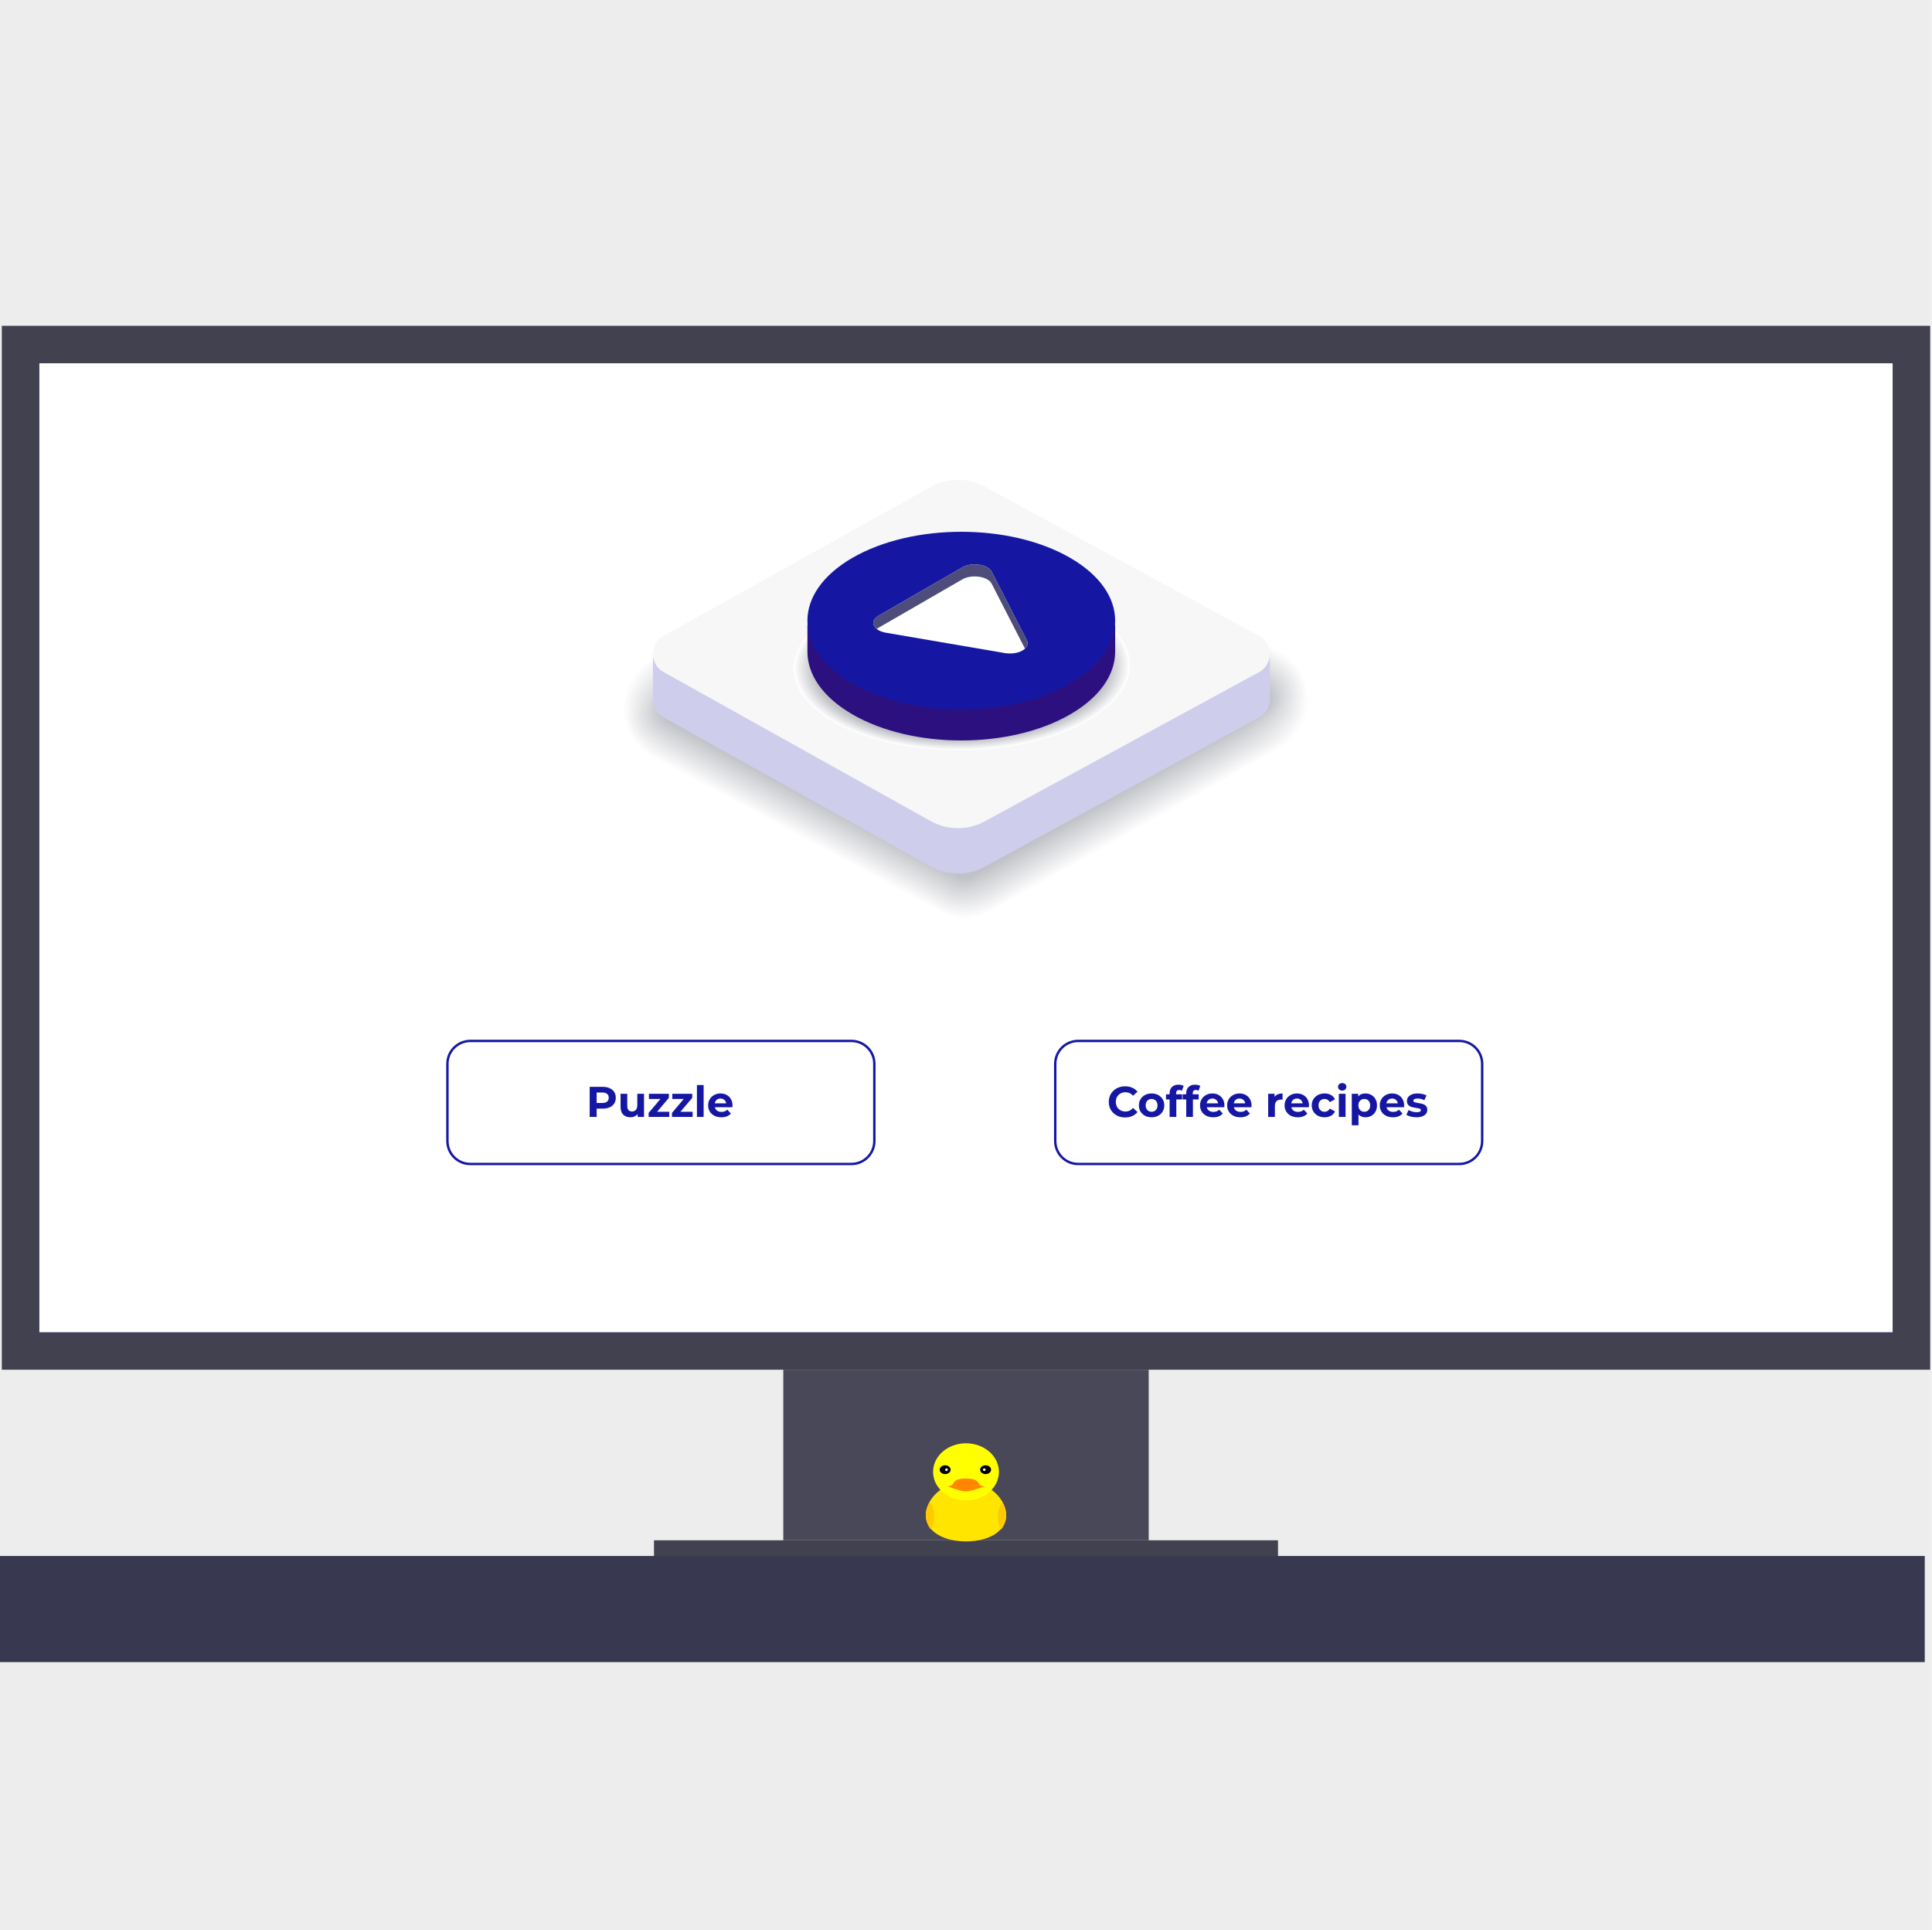
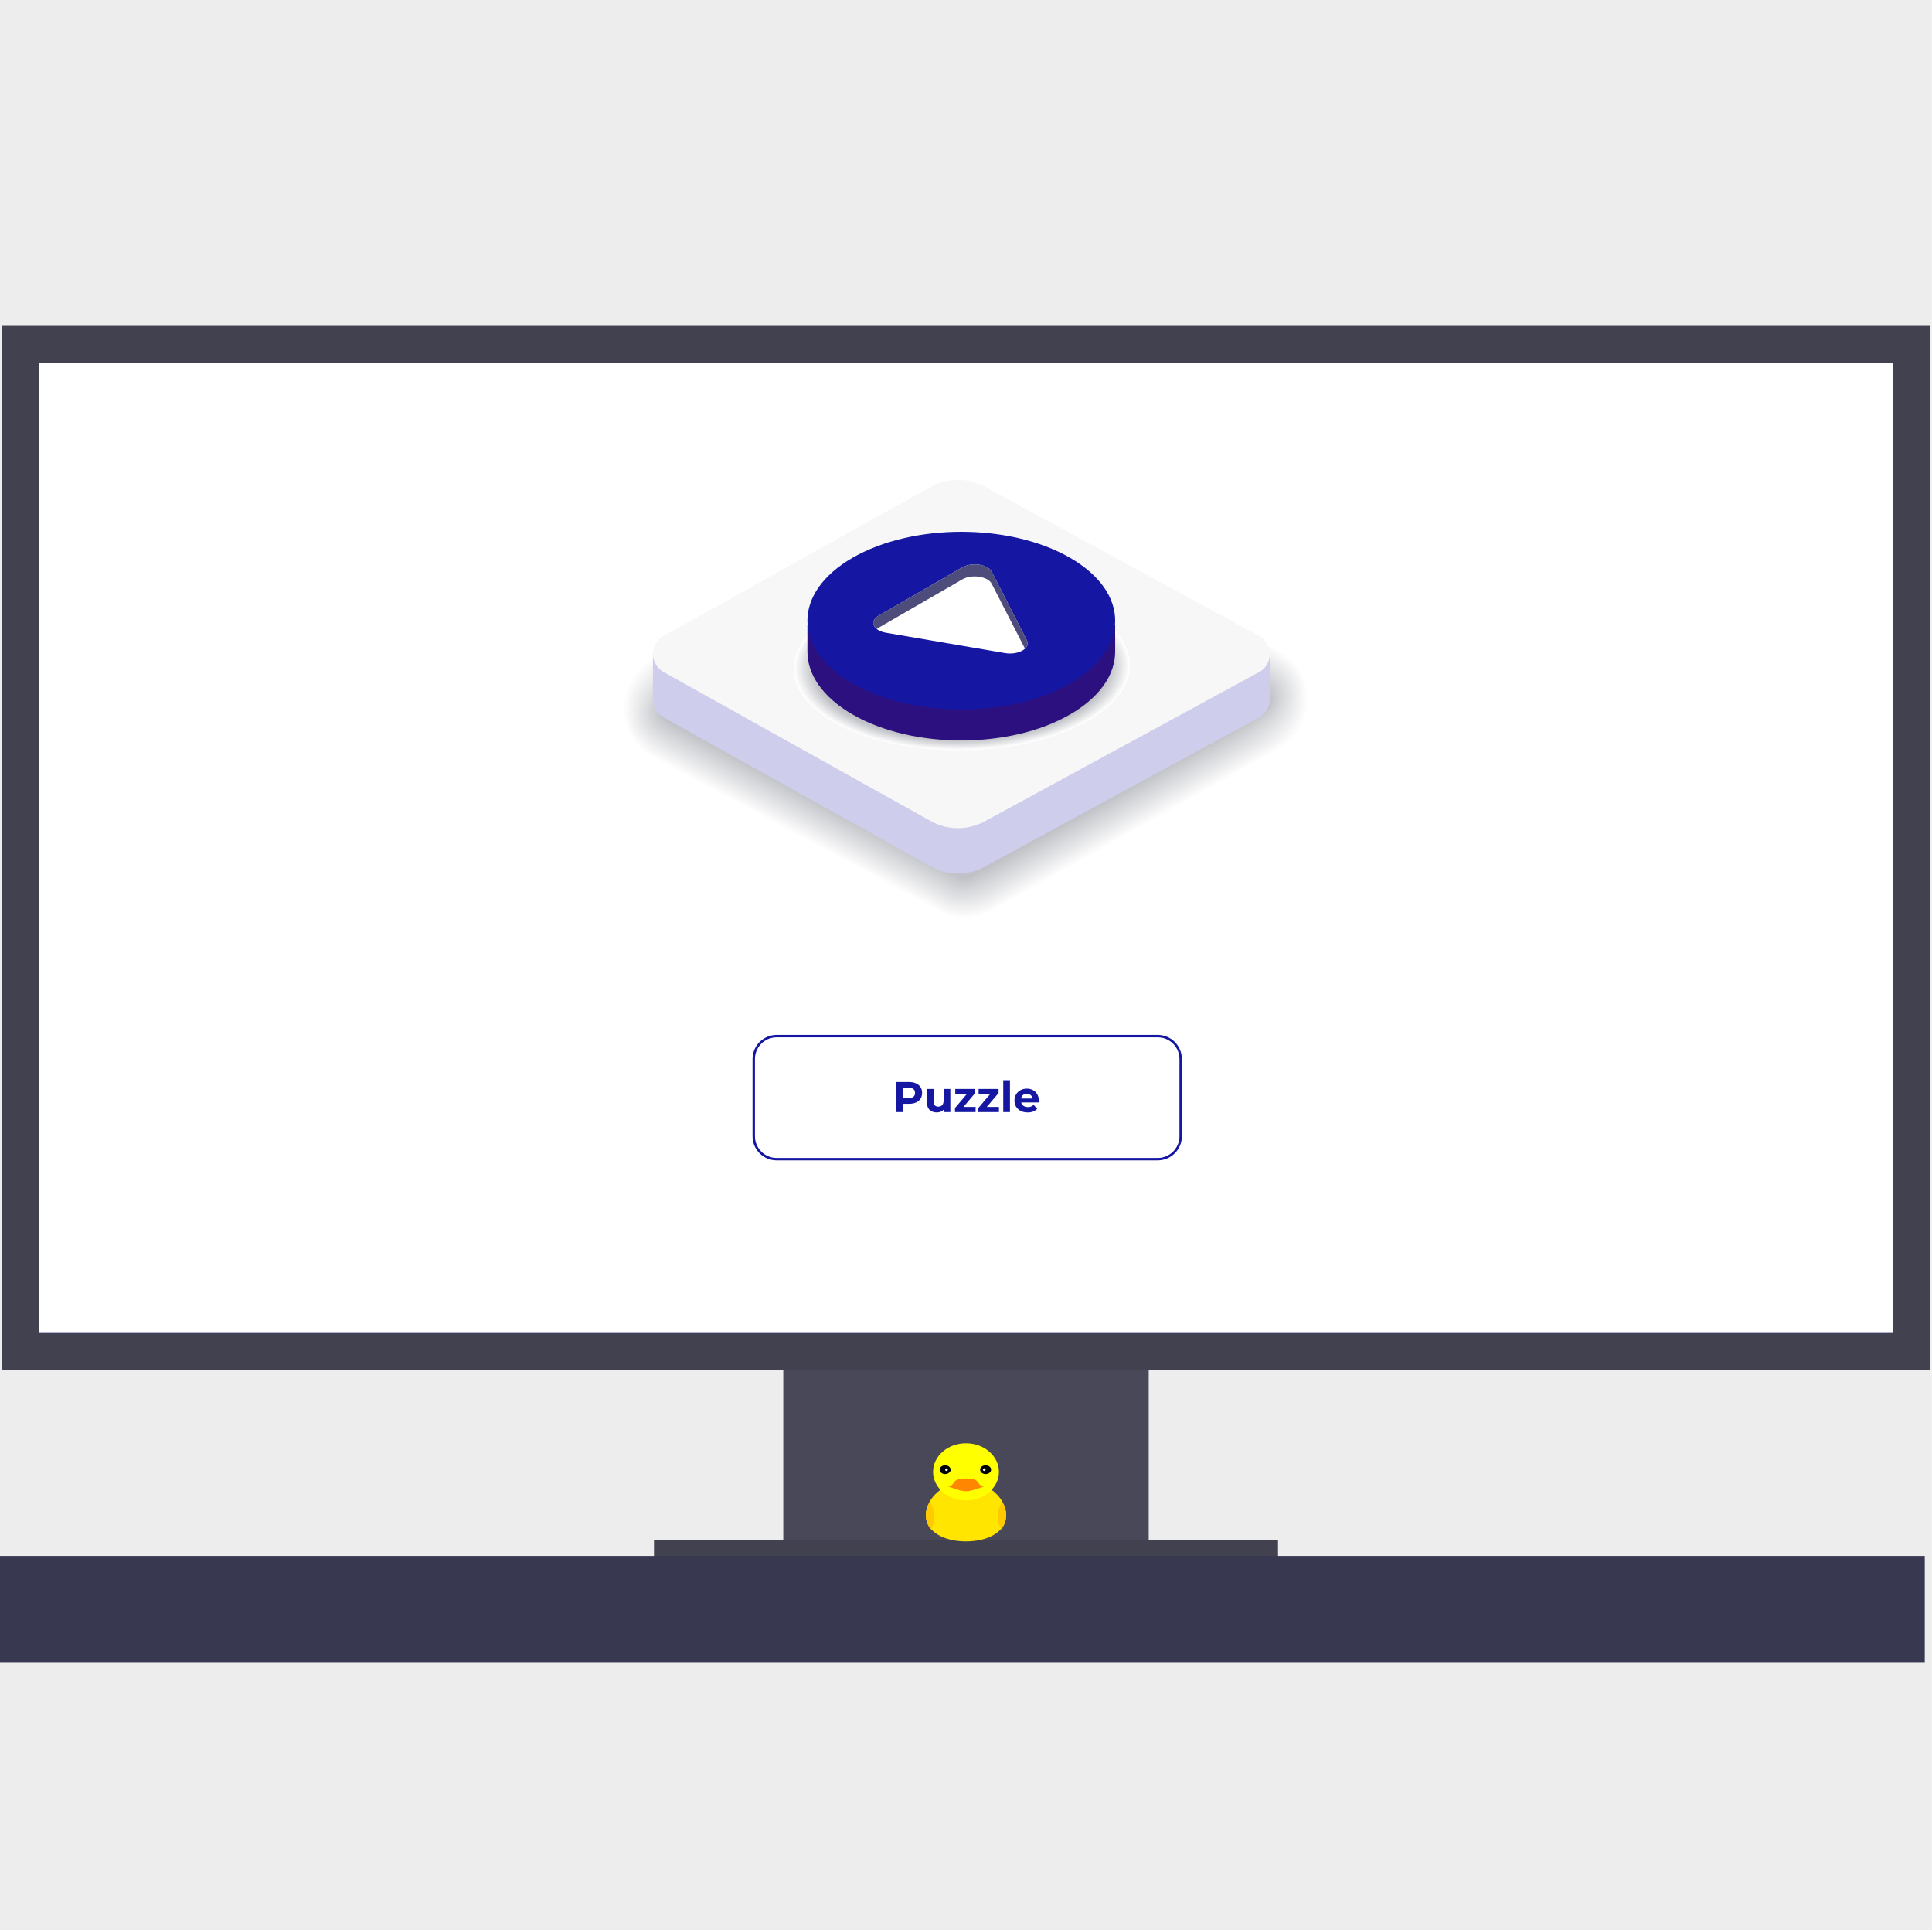
<svg xmlns="http://www.w3.org/2000/svg" width="801" height="800" viewBox="0 0 801 800" fill="none">
  <rect width="800" height="800" fill="#EDEDED" />
  <g clip-path="url(#clip0_204_1425)">
    <rect x="8.523" y="142.819" width="783.954" height="417.204" fill="#1517A3" stroke="#414150" stroke-width="15.538" />
    <rect x="324.751" y="567.793" width="151.499" height="70.699" fill="#484859" />
    <rect x="271.144" y="638.492" width="258.713" height="8.546" fill="#414150" />
    <g clip-path="url(#clip1_204_1425)">
      <path d="M417.158 628.087C417.158 634.95 409.7 638.96 400.5 638.96C391.3 638.96 383.842 634.95 383.842 628.087C383.842 621.224 391.3 614.106 400.5 614.106C409.7 614.106 417.158 621.224 417.158 628.087Z" fill="#FFE500" />
      <path fill-rule="evenodd" clip-rule="evenodd" d="M415.14 633.984C416.427 632.221 417.158 630.2 417.158 628.051C417.158 626.151 416.586 624.351 415.565 622.741C414.433 623.955 413.679 626.137 413.679 628.626C413.679 630.789 414.248 632.719 415.14 633.984ZM385.435 622.741C384.414 624.351 383.842 626.151 383.842 628.051C383.842 630.2 384.573 632.221 385.86 633.984C386.752 632.719 387.321 630.789 387.321 628.626C387.321 626.136 386.567 623.955 385.435 622.741Z" fill="#FFCA00" />
      <ellipse cx="400.5" cy="610.129" rx="13.65" ry="11.848" fill="#FFFF00" />
      <ellipse cx="391.855" cy="609.232" rx="2.275" ry="1.82" fill="black" />
      <ellipse rx="2.275" ry="1.82" transform="matrix(-1 -8.74228e-08 -8.74228e-08 1 408.629 609.232)" fill="black" />
      <path d="M408.235 616.061C404.223 616.061 407.636 613.003 400.5 612.88C393.364 613.003 396.777 616.061 392.765 616.061C397.486 617.897 399.656 618.269 400.5 618.162C401.344 618.269 403.514 617.897 408.235 616.061Z" fill="#FF8600" />
      <circle cx="392.408" cy="609.234" r="0.553" fill="white" />
      <circle cx="408.076" cy="609.234" r="0.553" fill="white" />
    </g>
    <rect x="16.315" y="150.588" width="768.37" height="401.665" fill="white" />
-     <rect id="pcActive" x="185.5" y="431.5" width="177" height="51" rx="9.5" fill="white" stroke="#1517A3" />
-     <path id="textActive" d="M249.882 450.52C250.987 450.52 251.944 450.704 252.752 451.073C253.572 451.441 254.202 451.964 254.642 452.642C255.082 453.319 255.302 454.121 255.302 455.048C255.302 455.964 255.082 456.766 254.642 457.455C254.202 458.133 253.572 458.656 252.752 459.024C251.944 459.381 250.987 459.559 249.882 459.559H247.368V463H244.48V450.52H249.882ZM249.721 457.206C250.589 457.206 251.249 457.021 251.7 456.653C252.152 456.273 252.378 455.738 252.378 455.048C252.378 454.347 252.152 453.812 251.7 453.444C251.249 453.064 250.589 452.873 249.721 452.873H247.368V457.206H249.721ZM267.005 453.408V463H264.366V461.859C263.998 462.275 263.558 462.596 263.047 462.822C262.536 463.036 261.983 463.143 261.389 463.143C260.129 463.143 259.13 462.78 258.394 462.055C257.657 461.33 257.288 460.254 257.288 458.828V453.408H260.069V458.418C260.069 459.963 260.717 460.736 262.013 460.736C262.678 460.736 263.213 460.522 263.617 460.094C264.021 459.654 264.224 459.006 264.224 458.151V453.408H267.005ZM277.479 460.861V463H268.922V461.324L273.807 455.548H269.047V453.408H277.319V455.084L272.434 460.861H277.479ZM287.16 460.861V463H278.602V461.324L283.487 455.548H278.727V453.408H286.999V455.084L282.114 460.861H287.16ZM288.942 449.771H291.723V463H288.942V449.771ZM303.7 458.24C303.7 458.275 303.682 458.525 303.647 458.989H296.391C296.521 459.583 296.83 460.052 297.318 460.397C297.805 460.742 298.411 460.914 299.136 460.914C299.635 460.914 300.075 460.843 300.455 460.7C300.848 460.546 301.21 460.308 301.543 459.987L303.023 461.592C302.119 462.626 300.8 463.143 299.065 463.143C297.983 463.143 297.026 462.935 296.194 462.519C295.362 462.091 294.721 461.502 294.269 460.754C293.817 460.005 293.591 459.155 293.591 458.204C293.591 457.265 293.811 456.421 294.251 455.672C294.703 454.912 295.315 454.323 296.087 453.907C296.872 453.48 297.746 453.266 298.708 453.266C299.647 453.266 300.497 453.468 301.258 453.872C302.018 454.276 302.613 454.858 303.041 455.619C303.48 456.368 303.7 457.241 303.7 458.24ZM298.726 455.369C298.096 455.369 297.567 455.548 297.139 455.904C296.711 456.261 296.45 456.748 296.355 457.366H301.079C300.984 456.76 300.723 456.279 300.295 455.922C299.867 455.554 299.344 455.369 298.726 455.369Z" fill="#1517A3" />
-     <rect id="drinksActive" x="437.5" y="431.5" width="177" height="51" rx="9.5" fill="white" stroke="#1517A3" />
-     <path id="drinksActiveText" d="M466.452 463.214C465.181 463.214 464.028 462.941 462.994 462.394C461.971 461.835 461.163 461.069 460.569 460.094C459.987 459.107 459.695 457.996 459.695 456.76C459.695 455.524 459.987 454.419 460.569 453.444C461.163 452.457 461.971 451.691 462.994 451.144C464.028 450.585 465.187 450.306 466.47 450.306C467.552 450.306 468.526 450.496 469.394 450.877C470.274 451.257 471.011 451.804 471.605 452.517L469.751 454.228C468.907 453.254 467.861 452.766 466.613 452.766C465.84 452.766 465.151 452.939 464.545 453.283C463.939 453.616 463.463 454.086 463.118 454.692C462.786 455.298 462.619 455.987 462.619 456.76C462.619 457.533 462.786 458.222 463.118 458.828C463.463 459.434 463.939 459.91 464.545 460.254C465.151 460.587 465.84 460.754 466.613 460.754C467.861 460.754 468.907 460.26 469.751 459.274L471.605 460.985C471.011 461.71 470.274 462.263 469.394 462.643C468.515 463.024 467.534 463.214 466.452 463.214ZM477.453 463.143C476.443 463.143 475.534 462.935 474.725 462.519C473.929 462.091 473.305 461.502 472.853 460.754C472.402 460.005 472.176 459.155 472.176 458.204C472.176 457.253 472.402 456.403 472.853 455.655C473.305 454.906 473.929 454.323 474.725 453.907C475.534 453.48 476.443 453.266 477.453 453.266C478.463 453.266 479.367 453.48 480.163 453.907C480.959 454.323 481.583 454.906 482.035 455.655C482.487 456.403 482.713 457.253 482.713 458.204C482.713 459.155 482.487 460.005 482.035 460.754C481.583 461.502 480.959 462.091 480.163 462.519C479.367 462.935 478.463 463.143 477.453 463.143ZM477.453 460.861C478.166 460.861 478.749 460.623 479.2 460.147C479.664 459.66 479.896 459.012 479.896 458.204C479.896 457.396 479.664 456.754 479.2 456.279C478.749 455.791 478.166 455.548 477.453 455.548C476.74 455.548 476.152 455.791 475.688 456.279C475.225 456.754 474.993 457.396 474.993 458.204C474.993 459.012 475.225 459.66 475.688 460.147C476.152 460.623 476.74 460.861 477.453 460.861ZM487.62 453.622H490.081V455.762H487.692V463H484.91V455.762H483.431V453.622H484.91V453.194C484.91 452.101 485.231 451.233 485.873 450.591C486.527 449.949 487.442 449.629 488.619 449.629C489.035 449.629 489.427 449.676 489.795 449.771C490.176 449.854 490.491 449.979 490.74 450.146L490.009 452.16C489.688 451.934 489.314 451.821 488.886 451.821C488.042 451.821 487.62 452.285 487.62 453.212V453.622ZM494.515 453.622H496.975V455.762H494.586V463H491.805V455.762H490.325V453.622H491.805V453.194C491.805 452.101 492.126 451.233 492.768 450.591C493.421 449.949 494.337 449.629 495.513 449.629C495.929 449.629 496.322 449.676 496.69 449.771C497.07 449.854 497.385 449.979 497.635 450.146L496.904 452.16C496.583 451.934 496.209 451.821 495.781 451.821C494.937 451.821 494.515 452.285 494.515 453.212V453.622ZM507.635 458.24C507.635 458.275 507.617 458.525 507.581 458.989H500.325C500.456 459.583 500.765 460.052 501.252 460.397C501.739 460.742 502.346 460.914 503.071 460.914C503.57 460.914 504.01 460.843 504.39 460.7C504.782 460.546 505.145 460.308 505.477 459.987L506.957 461.592C506.054 462.626 504.735 463.143 502.999 463.143C501.918 463.143 500.961 462.935 500.129 462.519C499.297 462.091 498.655 461.502 498.203 460.754C497.752 460.005 497.526 459.155 497.526 458.204C497.526 457.265 497.746 456.421 498.186 455.672C498.637 454.912 499.249 454.323 500.022 453.907C500.806 453.48 501.68 453.266 502.643 453.266C503.582 453.266 504.431 453.468 505.192 453.872C505.953 454.276 506.547 454.858 506.975 455.619C507.415 456.368 507.635 457.241 507.635 458.24ZM502.66 455.369C502.031 455.369 501.502 455.548 501.074 455.904C500.646 456.261 500.384 456.748 500.289 457.366H505.014C504.919 456.76 504.657 456.279 504.229 455.922C503.802 455.554 503.279 455.369 502.66 455.369ZM518.882 458.24C518.882 458.275 518.864 458.525 518.829 458.989H511.572C511.703 459.583 512.012 460.052 512.499 460.397C512.987 460.742 513.593 460.914 514.318 460.914C514.817 460.914 515.257 460.843 515.637 460.7C516.029 460.546 516.392 460.308 516.725 459.987L518.205 461.592C517.301 462.626 515.982 463.143 514.247 463.143C513.165 463.143 512.208 462.935 511.376 462.519C510.544 462.091 509.902 461.502 509.451 460.754C508.999 460.005 508.773 459.155 508.773 458.204C508.773 457.265 508.993 456.421 509.433 455.672C509.885 454.912 510.497 454.323 511.269 453.907C512.054 453.48 512.927 453.266 513.89 453.266C514.829 453.266 515.679 453.468 516.439 453.872C517.2 454.276 517.794 454.858 518.222 455.619C518.662 456.368 518.882 457.241 518.882 458.24ZM513.908 455.369C513.278 455.369 512.749 455.548 512.321 455.904C511.893 456.261 511.632 456.748 511.537 457.366H516.261C516.166 456.76 515.905 456.279 515.477 455.922C515.049 455.554 514.526 455.369 513.908 455.369ZM528.439 454.674C528.772 454.211 529.218 453.86 529.776 453.622C530.347 453.384 531.001 453.266 531.738 453.266V455.833C531.428 455.809 531.22 455.797 531.114 455.797C530.317 455.797 529.693 456.023 529.242 456.475C528.79 456.915 528.564 457.58 528.564 458.472V463H525.783V453.408H528.439V454.674ZM542.7 458.24C542.7 458.275 542.682 458.525 542.646 458.989H535.39C535.521 459.583 535.83 460.052 536.317 460.397C536.805 460.742 537.411 460.914 538.136 460.914C538.635 460.914 539.075 460.843 539.455 460.7C539.847 460.546 540.21 460.308 540.543 459.987L542.022 461.592C541.119 462.626 539.8 463.143 538.064 463.143C536.983 463.143 536.026 462.935 535.194 462.519C534.362 462.091 533.72 461.502 533.269 460.754C532.817 460.005 532.591 459.155 532.591 458.204C532.591 457.265 532.811 456.421 533.251 455.672C533.702 454.912 534.314 454.323 535.087 453.907C535.872 453.48 536.745 453.266 537.708 453.266C538.647 453.266 539.497 453.468 540.257 453.872C541.018 454.276 541.612 454.858 542.04 455.619C542.48 456.368 542.7 457.241 542.7 458.24ZM537.726 455.369C537.096 455.369 536.567 455.548 536.139 455.904C535.711 456.261 535.45 456.748 535.354 457.366H540.079C539.984 456.76 539.722 456.279 539.295 455.922C538.867 455.554 538.344 455.369 537.726 455.369ZM549.187 463.143C548.165 463.143 547.244 462.935 546.424 462.519C545.615 462.091 544.979 461.502 544.516 460.754C544.064 460.005 543.838 459.155 543.838 458.204C543.838 457.253 544.064 456.403 544.516 455.655C544.979 454.906 545.615 454.323 546.424 453.907C547.244 453.48 548.165 453.266 549.187 453.266C550.197 453.266 551.077 453.48 551.826 453.907C552.586 454.323 553.139 454.924 553.484 455.708L551.326 456.867C550.827 455.987 550.108 455.548 549.169 455.548C548.444 455.548 547.844 455.785 547.368 456.261C546.893 456.736 546.655 457.384 546.655 458.204C546.655 459.024 546.893 459.672 547.368 460.147C547.844 460.623 548.444 460.861 549.169 460.861C550.12 460.861 550.839 460.421 551.326 459.541L553.484 460.718C553.139 461.479 552.586 462.073 551.826 462.501C551.077 462.929 550.197 463.143 549.187 463.143ZM555.085 453.408H557.866V463H555.085V453.408ZM556.476 452.071C555.965 452.071 555.549 451.923 555.228 451.625C554.907 451.328 554.746 450.96 554.746 450.52C554.746 450.08 554.907 449.712 555.228 449.415C555.549 449.117 555.965 448.969 556.476 448.969C556.987 448.969 557.403 449.112 557.724 449.397C558.045 449.682 558.205 450.039 558.205 450.467C558.205 450.93 558.045 451.316 557.724 451.625C557.403 451.923 556.987 452.071 556.476 452.071ZM566.117 453.266C567.008 453.266 567.817 453.474 568.542 453.89C569.279 454.294 569.855 454.87 570.271 455.619C570.687 456.356 570.895 457.218 570.895 458.204C570.895 459.191 570.687 460.058 570.271 460.807C569.855 461.544 569.279 462.12 568.542 462.536C567.817 462.941 567.008 463.143 566.117 463.143C564.893 463.143 563.93 462.756 563.229 461.984V466.459H560.447V453.408H563.104V454.514C563.793 453.682 564.798 453.266 566.117 453.266ZM565.636 460.861C566.349 460.861 566.931 460.623 567.383 460.147C567.846 459.66 568.078 459.012 568.078 458.204C568.078 457.396 567.846 456.754 567.383 456.279C566.931 455.791 566.349 455.548 565.636 455.548C564.922 455.548 564.334 455.791 563.871 456.279C563.419 456.754 563.193 457.396 563.193 458.204C563.193 459.012 563.419 459.66 563.871 460.147C564.334 460.623 564.922 460.861 565.636 460.861ZM582.153 458.24C582.153 458.275 582.135 458.525 582.099 458.989H574.843C574.974 459.583 575.283 460.052 575.77 460.397C576.257 460.742 576.863 460.914 577.588 460.914C578.088 460.914 578.527 460.843 578.908 460.7C579.3 460.546 579.662 460.308 579.995 459.987L581.475 461.592C580.572 462.626 579.252 463.143 577.517 463.143C576.435 463.143 575.479 462.935 574.647 462.519C573.815 462.091 573.173 461.502 572.721 460.754C572.27 460.005 572.044 459.155 572.044 458.204C572.044 457.265 572.264 456.421 572.703 455.672C573.155 454.912 573.767 454.323 574.54 453.907C575.324 453.48 576.198 453.266 577.161 453.266C578.099 453.266 578.949 453.468 579.71 453.872C580.471 454.276 581.065 454.858 581.493 455.619C581.933 456.368 582.153 457.241 582.153 458.24ZM577.178 455.369C576.548 455.369 576.019 455.548 575.592 455.904C575.164 456.261 574.902 456.748 574.807 457.366H579.532C579.437 456.76 579.175 456.279 578.747 455.922C578.319 455.554 577.796 455.369 577.178 455.369ZM587.231 463.143C586.435 463.143 585.656 463.048 584.896 462.857C584.135 462.655 583.529 462.406 583.077 462.109L584.004 460.112C584.432 460.385 584.949 460.611 585.555 460.789C586.161 460.956 586.756 461.039 587.338 461.039C588.515 461.039 589.103 460.748 589.103 460.165C589.103 459.892 588.943 459.696 588.622 459.577C588.301 459.458 587.808 459.357 587.142 459.274C586.358 459.155 585.71 459.018 585.199 458.864C584.688 458.709 584.242 458.436 583.862 458.044C583.493 457.651 583.309 457.093 583.309 456.368C583.309 455.762 583.481 455.227 583.826 454.763C584.182 454.288 584.694 453.919 585.359 453.658C586.037 453.396 586.833 453.266 587.748 453.266C588.426 453.266 589.097 453.343 589.763 453.497C590.44 453.64 590.999 453.842 591.439 454.104L590.512 456.083C589.668 455.607 588.747 455.369 587.748 455.369C587.154 455.369 586.708 455.453 586.411 455.619C586.114 455.785 585.965 455.999 585.965 456.261C585.965 456.558 586.126 456.766 586.447 456.885C586.768 457.004 587.279 457.117 587.98 457.224C588.764 457.354 589.406 457.497 589.905 457.651C590.405 457.794 590.838 458.061 591.207 458.454C591.575 458.846 591.76 459.393 591.76 460.094C591.76 460.688 591.581 461.217 591.225 461.681C590.868 462.144 590.345 462.507 589.656 462.768C588.978 463.018 588.17 463.143 587.231 463.143Z" fill="#1517A3" />
+     <rect id="pcActive" x="312.5" y="429.5" width="177" height="51" rx="9.5" fill="white" stroke="#1517A3" />
+     <path id="textActive" d="M376.882 448.52C377.987 448.52 378.944 448.704 379.752 449.073C380.572 449.441 381.202 449.964 381.642 450.642C382.082 451.319 382.302 452.121 382.302 453.048C382.302 453.964 382.082 454.766 381.642 455.455C381.202 456.133 380.572 456.656 379.752 457.024C378.944 457.381 377.987 457.559 376.882 457.559H374.368V461H371.48V448.52H376.882ZM376.721 455.206C377.589 455.206 378.249 455.021 378.7 454.653C379.152 454.273 379.378 453.738 379.378 453.048C379.378 452.347 379.152 451.812 378.7 451.444C378.249 451.064 377.589 450.873 376.721 450.873H374.368V455.206H376.721ZM394.005 451.408V461H391.366V459.859C390.998 460.275 390.558 460.596 390.047 460.822C389.536 461.036 388.983 461.143 388.389 461.143C387.129 461.143 386.13 460.78 385.394 460.055C384.657 459.33 384.288 458.254 384.288 456.828V451.408H387.069V456.418C387.069 457.963 387.717 458.736 389.013 458.736C389.678 458.736 390.213 458.522 390.617 458.094C391.021 457.654 391.224 457.006 391.224 456.151V451.408H394.005ZM404.479 458.861V461H395.922V459.324L400.807 453.548H396.047V451.408H404.319V453.084L399.434 458.861H404.479ZM414.16 458.861V461H405.602V459.324L410.487 453.548H405.727V451.408H413.999V453.084L409.114 458.861H414.16ZM415.942 447.771H418.723V461H415.942V447.771ZM430.7 456.24C430.7 456.275 430.682 456.525 430.647 456.989H423.391C423.521 457.583 423.83 458.052 424.318 458.397C424.805 458.742 425.411 458.914 426.136 458.914C426.635 458.914 427.075 458.843 427.455 458.7C427.848 458.546 428.21 458.308 428.543 457.987L430.023 459.592C429.119 460.626 427.8 461.143 426.065 461.143C424.983 461.143 424.026 460.935 423.194 460.519C422.362 460.091 421.721 459.502 421.269 458.754C420.817 458.005 420.591 457.155 420.591 456.204C420.591 455.265 420.811 454.421 421.251 453.672C421.703 452.912 422.315 452.323 423.087 451.907C423.872 451.48 424.746 451.266 425.708 451.266C426.647 451.266 427.497 451.468 428.258 451.872C429.018 452.276 429.613 452.858 430.041 453.619C430.48 454.368 430.7 455.241 430.7 456.24ZM425.726 453.369C425.096 453.369 424.567 453.548 424.139 453.904C423.711 454.261 423.45 454.748 423.355 455.366H428.079C427.984 454.76 427.723 454.279 427.295 453.922C426.867 453.554 426.344 453.369 425.726 453.369Z" fill="#1517A3" />
    <path d="M269.6 273.193L389.633 204.493C392.963 202.588 396.719 201.585 400.518 201.585C404.402 201.585 408.238 202.636 411.621 204.626L531.383 269.939C538.463 274.106 542.822 281.928 542.747 290.358C542.673 298.799 538.191 306.546 531.025 310.579L410.943 378.266C407.662 380.123 403.938 381.099 400.192 381.099C396.377 381.099 392.595 380.08 389.254 378.159L269.541 313.877C262.402 309.752 257.984 301.952 258 293.506C258.011 285.06 262.455 277.275 269.6 273.193Z" fill="white" />
    <path d="M389.974 205.133C392.151 203.89 394.52 203.063 396.948 202.69C398.169 202.466 399.525 202.423 400.773 202.423C404.487 202.423 408.536 203.634 411.764 205.533L530.763 270.43C533.1 271.806 535.4 273.748 537.048 275.835C540.367 279.906 542.133 285.214 541.904 290.603C541.834 298.676 536.824 306.487 529.973 310.345L411.033 377.386C407.896 379.163 404.007 380.278 400.426 380.278C399.338 380.278 398.148 380.251 397.081 380.075C394.477 379.718 391.927 378.853 389.606 377.519L270.234 313.429C267.475 311.839 264.797 309.48 262.993 306.935C260.15 303.062 258.65 298.19 258.842 293.26C258.853 285.182 263.89 277.291 270.725 273.386L389.974 205.133Z" fill="#FCFCFD" />
    <path d="M390.316 205.773C392.477 204.536 394.845 203.751 397.246 203.442C398.41 203.228 399.834 203.255 401.024 203.255C404.572 203.255 408.825 204.621 411.909 206.44L530.139 270.915C532.369 272.228 534.845 274.239 536.424 276.229C539.78 280.231 541.466 285.582 541.05 290.833C540.981 298.537 535.458 306.418 528.917 310.099L411.119 376.495C408.12 378.186 404.071 379.451 400.651 379.451C399.61 379.451 398.372 379.483 397.348 379.317C394.781 379.024 392.242 378.202 389.937 376.879L270.928 312.975C268.297 311.454 265.368 309.011 263.65 306.578C260.742 302.774 259.312 297.827 259.691 293.015C259.701 285.305 265.331 277.302 271.851 273.572L390.316 205.773Z" fill="#FAFAFA" />
    <path d="M390.659 206.413C392.809 205.186 395.172 204.434 397.547 204.194C398.657 203.991 400.14 204.082 401.271 204.082C404.648 204.082 409.109 205.608 412.049 207.342L529.516 271.4C531.64 272.649 534.297 274.724 535.801 276.624C539.2 280.551 540.806 285.956 540.203 291.067C540.139 298.403 534.089 306.353 527.862 309.859L411.211 375.609C408.357 377.22 404.136 378.629 400.881 378.629C399.889 378.629 398.598 378.719 397.627 378.565C395.087 378.335 392.563 377.551 390.285 376.238L271.623 312.521C269.12 311.075 265.946 308.536 264.308 306.225C261.33 302.485 259.97 297.475 260.535 292.774C260.546 285.433 266.762 277.317 272.973 273.769L390.659 206.413Z" fill="#F7F7F8" />
    <path d="M391.004 207.053C393.139 205.831 395.502 205.121 397.85 204.945C398.906 204.753 400.453 204.919 401.526 204.919C404.738 204.919 409.407 206.605 412.197 208.248L528.896 271.89C530.913 273.08 533.757 275.22 535.176 277.023C538.617 280.881 540.138 286.328 539.354 291.306C539.295 298.28 532.727 306.294 526.81 309.623L411.301 374.733C408.59 376.264 404.204 377.812 401.11 377.812C400.171 377.812 398.826 377.961 397.903 377.812C395.401 377.646 392.888 376.899 390.631 375.603L272.32 312.072C269.941 310.696 266.526 308.071 264.968 305.873C261.927 302.196 260.636 297.117 261.388 292.534C261.399 285.555 268.201 277.333 274.103 273.961L391.004 207.053Z" fill="#F4F4F5" />
    <path d="M391.347 207.693C393.471 206.477 395.829 205.804 398.155 205.698C399.158 205.516 400.764 205.751 401.783 205.751C404.825 205.751 409.701 207.597 412.342 209.155L528.278 272.381C530.189 273.507 533.208 275.716 534.558 277.423C538.042 281.206 539.478 286.702 538.512 291.547C538.453 298.152 531.368 306.23 525.76 309.389L411.393 373.853C408.826 375.304 404.275 376.995 401.346 376.995C400.455 376.995 399.062 377.209 398.187 377.07C395.717 376.969 393.22 376.259 390.979 374.973L273.021 311.63C270.769 310.322 267.104 307.612 265.631 305.526C262.526 301.914 261.304 296.77 262.238 292.299C262.248 285.688 269.643 277.359 275.23 274.163L391.347 207.693Z" fill="#F1F2F3" />
    <path d="M391.687 208.335C393.8 207.124 396.153 206.494 398.458 206.457C399.402 206.286 401.072 206.585 402.032 206.585C404.903 206.585 409.988 208.586 412.485 210.058L527.647 272.863C529.45 273.925 532.652 276.198 533.927 277.815C537.454 281.528 538.809 287.066 537.657 291.778C537.603 298.015 529.989 306.162 524.702 309.139L411.482 372.958C409.054 374.329 404.343 376.159 401.574 376.159C400.731 376.159 399.285 376.431 398.458 376.298C396.019 376.266 393.538 375.594 391.319 374.318L273.707 311.172C271.578 309.945 267.667 307.139 266.275 305.17C263.106 301.622 261.948 296.409 263.073 292.05C263.079 285.807 271.066 277.366 276.343 274.352L391.687 208.335Z" fill="#EFEFF0" />
    <path d="M392.029 208.975C394.126 207.774 396.479 207.182 398.757 207.209C399.648 207.049 401.377 207.422 402.284 207.422C404.989 207.422 410.282 209.583 412.629 210.97L527.029 273.359C528.731 274.362 532.108 276.699 533.309 278.22C536.873 281.864 538.148 287.445 536.814 292.023C536.761 297.892 528.629 306.103 523.651 308.91L411.573 372.082C409.289 373.374 404.407 375.342 401.803 375.342C401.014 375.342 399.514 375.679 398.735 375.556C396.334 375.583 393.859 374.953 391.666 373.688L274.407 310.724C272.4 309.566 268.249 306.674 266.937 304.823C263.709 301.338 262.615 296.062 263.928 291.814C263.933 285.94 272.507 277.387 277.48 274.549L392.029 208.975Z" fill="#ECECEE" />
    <path d="M392.37 209.615C394.456 208.42 396.804 207.865 399.056 207.961C399.888 207.812 401.686 208.255 402.529 208.255C405.063 208.255 410.564 210.576 412.768 211.872L526.404 273.845C527.999 274.784 531.553 277.19 532.679 278.615C536.286 282.184 537.475 287.818 535.955 292.258C535.907 297.759 527.258 306.039 522.584 308.67L411.653 371.197C409.513 372.408 404.466 374.521 402.022 374.521C401.28 374.521 399.733 374.916 399.002 374.799C396.633 374.895 394.173 374.297 391.996 373.048L275.09 310.27C273.206 309.187 268.81 306.199 267.582 304.465C264.29 301.045 263.266 295.704 264.76 291.569C264.765 286.063 273.932 277.404 278.59 274.741L392.37 209.615Z" fill="#E9EAEC" />
    <path d="M392.717 210.256C394.787 209.071 397.135 208.554 399.36 208.714C400.139 208.575 401.996 209.082 402.791 209.082C405.154 209.082 410.863 211.563 412.923 212.774L525.791 274.33C527.279 275.205 531.014 277.681 532.065 279.01C535.715 282.51 536.819 288.187 535.117 292.487C535.075 297.625 525.897 305.97 521.544 308.424L411.754 370.306C409.753 371.432 404.546 373.694 402.268 373.694C401.574 373.694 399.973 374.148 399.296 374.041C396.959 374.196 394.515 373.641 392.36 372.403L275.805 309.817C274.049 308.803 269.407 305.73 268.26 304.108C264.899 300.752 263.949 295.342 265.624 291.319C265.63 286.181 275.383 277.409 279.732 274.923L392.717 210.256Z" fill="#E6E7E9" />
    <path d="M393.053 210.895C395.113 209.716 397.455 209.235 399.658 209.465C400.379 209.337 402.305 209.913 403.036 209.913C405.234 209.913 411.151 212.554 413.056 213.68L525.156 274.815C526.538 275.626 530.459 278.171 531.43 279.403C535.123 282.829 536.142 288.554 534.258 292.721C534.215 297.491 524.526 305.905 520.476 308.183L411.839 369.424C409.983 370.47 404.61 372.871 402.492 372.871C401.846 372.871 400.197 373.389 399.562 373.287C397.257 373.511 394.824 372.994 392.69 371.767L276.487 309.368C274.86 308.428 269.967 305.259 268.906 303.755C265.48 300.463 264.6 294.988 266.462 291.077C266.467 286.302 276.807 277.424 280.846 275.119L393.053 210.895Z" fill="#E4E4E7" />
    <path d="M393.395 211.535C395.444 210.361 397.781 209.919 399.958 210.217C400.625 210.1 402.609 210.751 403.287 210.751C405.315 210.751 411.44 213.547 413.2 214.587L524.537 275.306C525.812 276.058 529.91 278.667 530.812 279.803C534.547 283.16 535.48 288.927 533.416 292.961C533.378 297.363 523.166 305.841 519.426 307.948L411.925 368.539C410.213 369.51 404.674 372.05 402.716 372.05C402.124 372.05 400.417 372.626 399.835 372.535C397.567 372.818 395.145 372.343 393.032 371.127L277.182 308.914C275.677 308.044 270.544 304.79 269.562 303.403C266.073 300.175 265.262 294.631 267.311 290.837C267.316 286.43 278.249 277.44 281.973 275.311L393.395 211.535Z" fill="#E1E2E4" />
    <path d="M393.741 212.171C395.774 211.008 398.111 210.607 400.267 210.97C400.875 210.858 402.924 211.584 403.542 211.584C405.399 211.584 411.738 214.54 413.349 215.489L523.918 275.792C525.086 276.48 529.365 279.153 530.187 280.199C533.965 283.48 534.818 289.301 532.567 293.196C532.535 297.23 521.799 305.777 518.374 307.704L412.015 367.654C410.447 368.539 404.738 371.223 402.945 371.223C402.401 371.223 400.645 371.863 400.112 371.778C397.876 372.125 395.47 371.693 393.378 370.487L277.875 308.461C276.498 307.666 271.114 304.321 270.213 303.046C266.659 299.882 265.918 294.274 268.148 290.593C268.153 286.554 279.678 277.456 283.093 275.498L393.741 212.171Z" fill="#DEDFE2" />
    <path d="M394.083 212.815C396.106 211.658 398.437 211.295 400.566 211.727C401.121 211.626 403.228 212.421 403.794 212.421C405.48 212.421 412.027 215.531 413.494 216.401L523.3 276.287C524.361 276.911 528.817 279.654 529.569 280.604C533.384 283.815 534.157 289.679 531.724 293.441C531.692 297.112 520.44 305.718 517.324 307.473L412.107 366.778C410.677 367.584 404.808 370.411 403.181 370.411C402.684 370.411 400.881 371.11 400.395 371.036C398.192 371.446 395.801 371.052 393.731 369.856L278.58 308.023C277.326 307.297 271.702 303.861 270.88 302.703C267.263 299.603 266.591 293.926 269.002 290.357C269.008 286.686 281.119 277.477 284.225 275.7L394.083 212.815Z" fill="#DBDDDF" />
    <path d="M394.425 213.455C396.436 212.308 398.763 211.978 400.87 212.479C401.366 212.388 403.538 213.253 404.05 213.253C405.571 213.253 412.32 216.523 413.643 217.302L522.681 276.767C523.636 277.327 528.272 280.139 528.95 280.993C532.807 284.13 533.501 290.042 530.876 293.67C530.849 296.973 519.074 305.648 516.273 307.228L412.203 365.887C410.917 366.612 404.877 369.579 403.415 369.579C402.972 369.579 401.11 370.342 400.673 370.267C398.506 370.742 396.127 370.384 394.078 369.205L279.278 307.558C278.153 306.907 272.278 303.381 271.542 302.335C267.866 299.299 267.257 293.558 269.856 290.101C269.861 286.792 282.56 277.477 285.356 275.876L394.425 213.455Z" fill="#D9DADD" />
    <path d="M394.766 214.093C396.762 212.951 399.088 212.663 401.169 213.228C401.612 213.148 403.847 214.082 404.301 214.082C405.651 214.082 412.608 217.518 413.787 218.206L522.056 277.255C522.904 277.756 527.728 280.632 528.325 281.39C532.226 284.458 532.834 290.412 530.027 293.907C530.001 296.842 517.708 305.587 515.216 306.99L412.288 365.008C411.146 365.654 404.946 368.765 403.639 368.765C403.244 368.765 401.334 369.586 400.945 369.522C398.81 370.061 396.441 369.746 394.414 368.573L279.961 307.118C278.958 306.536 272.844 302.919 272.187 301.996C268.442 299.024 267.903 293.213 270.688 289.873C270.693 286.933 283.984 277.506 286.465 276.086L394.766 214.093Z" fill="#D6D7DA" />
    <path d="M395.108 214.731C397.093 213.6 399.414 213.344 401.468 213.979C401.857 213.909 404.152 214.912 404.552 214.912C405.731 214.912 412.897 218.503 413.926 219.112L521.432 277.738C522.174 278.176 527.173 281.121 527.696 281.788C531.639 284.781 532.162 290.789 529.174 294.14C529.153 296.706 516.337 305.521 514.16 306.748L412.379 364.116C411.376 364.681 405.011 367.93 403.869 367.93C403.522 367.93 401.564 368.811 401.222 368.757C399.12 369.36 396.767 369.083 394.761 367.925L280.661 306.657C279.786 306.15 273.426 302.442 272.849 301.631C269.04 298.728 268.57 292.849 271.542 289.621C271.547 287.049 285.425 277.509 287.597 276.271L395.108 214.731Z" fill="#D3D5D8" />
    <path d="M395.453 215.378C397.422 214.252 399.743 214.039 401.776 214.738C402.112 214.679 404.465 215.751 404.806 215.751C405.82 215.751 413.194 219.502 414.074 220.02L520.811 278.23C521.452 278.604 526.627 281.619 527.075 282.184C531.061 285.108 531.499 291.159 528.329 294.381C528.313 296.585 514.975 305.458 513.102 306.509L412.463 363.231C411.604 363.717 405.073 367.11 404.097 367.11C403.798 367.11 401.786 368.054 401.498 368.006C399.428 368.673 397.091 368.433 395.101 367.291L281.352 306.21C280.6 305.773 273.995 301.979 273.504 301.285C269.63 298.442 269.23 292.503 272.389 289.382C272.394 287.178 286.859 277.532 288.726 276.464L395.453 215.378Z" fill="#D0D2D6" />
    <path d="M395.796 216.017C397.754 214.897 400.07 214.721 402.076 215.495C402.354 215.441 404.776 216.588 405.059 216.588C405.902 216.588 413.489 220.494 414.22 220.926L520.189 278.721C520.723 279.035 526.08 282.109 526.453 282.589C530.476 285.438 530.834 291.537 527.478 294.621C527.462 296.456 513.605 305.398 512.047 306.273L412.555 362.355C411.84 362.761 405.139 366.293 404.328 366.293C404.082 366.293 402.018 367.296 401.772 367.259C399.739 367.995 397.413 367.792 395.444 366.656L282.048 305.761C281.418 305.404 274.567 301.514 274.157 300.933C270.219 298.153 269.888 292.145 273.228 289.141C273.228 287.306 288.29 277.547 289.843 276.661L395.796 216.017Z" fill="#CECFD3" />
    <path d="M396.138 216.652C398.086 215.543 400.396 215.404 402.381 216.242C402.605 216.199 405.086 217.415 405.31 217.415C405.982 217.415 413.778 221.481 414.365 221.828L519.571 279.201C519.997 279.452 525.531 282.594 525.835 282.979C529.9 285.758 530.172 291.9 526.635 294.855C526.624 296.323 512.245 305.329 510.996 306.033L412.646 361.47C412.076 361.795 405.209 365.471 404.558 365.471C404.36 365.471 402.242 366.538 402.05 366.506C400.049 367.301 397.734 367.141 395.791 366.021L282.747 305.318C282.246 305.03 275.15 301.055 274.819 300.591C270.817 297.875 270.556 291.804 274.082 288.906C274.082 287.439 289.732 277.568 290.975 276.864L396.138 216.652Z" fill="#CBCDD1" />
    <path d="M396.478 217.293C398.41 216.189 400.72 216.087 402.678 216.994C402.844 216.962 405.389 218.248 405.559 218.248C406.066 218.248 414.064 222.474 414.507 222.73L518.945 279.687C519.265 279.874 524.979 283.086 525.204 283.374C529.312 286.079 529.504 292.268 525.78 295.085C525.774 296.184 510.872 305.26 509.939 305.783L412.73 360.574C412.298 360.814 405.271 364.634 404.78 364.634C404.631 364.634 402.465 365.76 402.321 365.738C400.352 366.603 398.052 366.475 396.132 365.365L283.434 304.849C283.055 304.63 275.714 300.565 275.468 300.218C271.402 297.566 271.21 291.425 274.919 288.645C274.919 287.541 291.155 277.569 292.088 277.035L396.478 217.293Z" fill="#C8CACE" />
    <path d="M396.821 217.939C398.742 216.84 401.047 216.781 402.978 217.752C403.09 217.731 405.699 219.086 405.812 219.086C406.148 219.086 414.359 223.472 414.652 223.643L518.327 280.183C518.541 280.306 524.442 283.587 524.586 283.774C528.737 286.41 528.844 292.647 524.938 295.326C524.933 296.062 509.513 305.202 508.889 305.554L412.828 359.699C412.54 359.859 405.347 363.818 405.022 363.818C404.92 363.818 402.706 365.002 402.61 364.986C400.673 365.909 398.384 365.824 396.485 364.73L284.14 304.401C283.889 304.257 276.302 300.101 276.136 299.866C272.007 297.284 271.879 291.073 275.779 288.405C275.779 287.669 292.607 277.585 293.226 277.227L396.821 217.939Z" fill="#C5C7CC" />
    <path d="M397.162 218.574C399.067 217.485 401.372 217.464 403.277 218.504C403.33 218.494 406.003 219.918 406.056 219.918C406.227 219.918 414.641 224.464 414.791 224.549L517.697 280.674C517.804 280.738 523.881 284.083 523.956 284.179C528.15 286.74 528.176 293.026 524.084 295.571C524.084 295.939 508.141 305.148 507.832 305.324L412.913 358.824C412.769 358.904 405.405 363.007 405.245 363.007C405.197 363.007 402.924 364.25 402.876 364.245C400.977 365.237 398.699 365.189 396.821 364.101L284.828 303.964C284.705 303.889 276.867 299.642 276.787 299.524C272.593 297.006 272.534 290.726 276.616 288.176C276.616 287.808 294.031 277.611 294.341 277.435L397.162 218.574Z" fill="#C3C5C9" />
    <path d="M397.504 219.213C399.398 218.13 401.697 218.146 403.581 219.256L523.337 284.568C527.568 287.06 527.515 293.388 523.241 295.8L403.159 363.481C401.292 364.532 399.03 364.527 397.168 363.454L277.449 299.166C273.191 296.712 273.202 290.368 277.47 287.924L397.504 219.213Z" fill="#C0C2C7" />
    <path d="M522.008 282.402L408.223 220.515C401.254 216.727 392.824 216.769 385.899 220.632L275.085 282.439C269.242 285.699 269.242 294.108 275.085 297.373L385.899 359.18C392.824 363.049 401.254 363.086 408.223 359.298L522.008 297.411C527.963 294.177 527.963 285.635 522.008 282.402Z" fill="#CFCDEC" />
    <path d="M270.703 270.647L526.473 272.109V290.282H270.703V270.647Z" fill="#CFCDEC" />
    <path d="M275.083 278.56L315.986 301.375L385.892 340.367C392.823 344.236 401.248 344.278 408.221 340.485L481.532 300.623L513.486 283.24L522.012 278.608C527.967 275.359 527.967 266.817 522.012 263.573L408.221 201.697C401.253 197.908 392.828 197.951 385.892 201.814L313.825 242.012L275.083 263.632C269.246 266.886 269.246 275.3 275.083 278.56Z" fill="#F7F7F7" />
    <path d="M447.581 251.254C420.092 238.161 375.951 238.806 348.991 252.7C322.036 266.594 322.468 288.47 349.962 301.568C377.456 314.662 421.592 314.016 448.552 300.122C475.507 286.229 475.075 264.348 447.581 251.254Z" fill="white" />
    <path d="M447.304 251.393C419.97 238.374 376.074 239.014 349.274 252.828C322.473 266.642 322.9 288.4 350.239 301.419C377.579 314.438 421.469 313.797 448.274 299.984C475.075 286.175 474.643 264.417 447.304 251.393Z" fill="#FCFCFC" />
    <path d="M447.031 251.536C419.851 238.592 376.207 239.227 349.556 252.966C322.905 266.699 323.331 288.33 350.516 301.279C377.701 314.223 421.34 313.588 447.996 299.849C474.642 286.115 474.215 264.485 447.031 251.536Z" fill="#F9F9FA" />
    <path d="M446.754 251.675C419.729 238.801 376.335 239.436 349.834 253.095C323.337 266.754 323.764 288.261 350.789 301.136C377.818 314.01 421.207 313.37 447.714 299.717C474.21 286.063 473.783 264.55 446.754 251.675Z" fill="#F6F6F7" />
    <path d="M446.481 251.821C419.606 239.021 376.462 239.65 350.116 253.229C323.769 266.808 324.195 288.193 351.065 300.993C377.935 313.793 421.078 313.158 447.431 299.584C473.777 286.006 473.351 264.621 446.481 251.821Z" fill="#F3F3F4" />
    <path d="M446.205 251.964C419.49 239.238 376.592 239.863 350.394 253.367C324.197 266.866 324.618 288.128 351.339 300.853C378.059 313.578 420.952 312.949 447.149 299.45C473.347 285.951 472.925 264.689 446.205 251.964Z" fill="#F0F0F2" />
    <path d="M445.927 252.102C419.367 239.452 376.72 240.076 350.677 253.495C324.634 266.914 325.05 288.053 351.616 300.709C378.182 313.36 420.823 312.735 446.871 299.316C472.909 285.892 472.493 264.758 445.927 252.102Z" fill="#EDEEEF" />
    <path d="M445.655 252.247C419.25 239.671 376.848 240.29 350.955 253.634C325.067 266.978 325.483 287.99 351.889 300.571C378.294 313.147 420.691 312.528 446.589 299.184C472.477 285.84 472.066 264.828 445.655 252.247Z" fill="#EAEBEC" />
    <path d="M445.377 252.392C419.126 239.885 376.976 240.499 351.237 253.768C325.498 267.032 325.914 287.921 352.165 300.427C378.421 312.934 420.567 312.315 446.311 299.051C472.044 285.787 471.633 264.893 445.377 252.392Z" fill="#E7E8EA" />
    <path d="M445.099 252.53C419.003 240.098 377.103 240.711 351.514 253.901C325.925 267.09 326.341 287.856 352.437 300.288C378.538 312.72 420.433 312.106 446.022 298.917C471.611 285.727 471.201 264.961 445.099 252.53Z" fill="#E4E5E7" />
    <path d="M444.829 252.673C418.887 240.316 377.238 240.924 351.798 254.034C326.358 267.143 326.775 287.786 352.716 300.143C378.657 312.5 420.307 311.892 445.747 298.783C471.181 285.673 470.77 265.03 444.829 252.673Z" fill="#E1E2E4" />
    <path d="M444.549 252.812C418.763 240.53 377.359 241.138 352.074 254.167C326.794 267.197 327.199 287.717 352.986 300C378.773 312.282 420.177 311.674 445.462 298.644C470.747 285.62 470.341 265.094 444.549 252.812Z" fill="#DEDFE2" />
    <path d="M444.279 252.957C418.647 240.743 377.494 241.346 352.358 254.301C327.228 267.25 327.633 287.648 353.265 299.861C378.897 312.074 420.05 311.466 445.186 298.517C470.316 285.562 469.911 265.164 444.279 252.957Z" fill="#DBDCDF" />
    <path d="M444.001 253.095C418.524 240.962 377.621 241.56 352.64 254.429C327.659 267.304 328.065 287.579 353.542 299.712C379.019 311.845 419.922 311.247 444.903 298.378C469.884 285.508 469.483 265.233 444.001 253.095Z" fill="#D8D9DC" />
    <path d="M443.729 253.24C418.407 241.176 377.75 241.774 352.923 254.568C328.097 267.363 328.497 287.515 353.815 299.574C379.142 311.637 419.794 311.04 444.62 298.245C469.452 285.451 469.052 265.304 443.729 253.24Z" fill="#D5D6DA" />
    <path d="M443.45 253.383C418.283 241.394 377.876 241.986 353.2 254.706C328.523 267.421 328.923 287.45 354.091 299.439C379.259 311.428 419.664 310.836 444.341 298.116C469.018 285.396 468.618 265.366 443.45 253.383Z" fill="#D2D3D7" />
    <path d="M443.178 253.521C418.165 241.607 378.01 242.194 353.482 254.834C328.96 267.474 329.355 287.375 354.368 299.29C379.381 311.204 419.536 310.617 444.064 297.977C468.58 285.337 468.191 265.436 443.178 253.521Z" fill="#CFD1D4" />
    <path d="M442.903 253.666C418.05 241.827 378.135 242.408 353.768 254.973C329.4 267.533 329.789 287.312 354.648 299.152C379.506 310.991 419.416 310.41 443.789 297.844C468.151 285.285 467.761 265.506 442.903 253.666Z" fill="#CCCED2" />
    <path d="M442.625 253.81C417.921 242.04 378.262 242.621 354.044 255.106C329.826 267.591 330.216 287.242 354.919 299.012C379.623 310.783 419.282 310.201 443.5 297.716C467.718 285.231 467.328 265.575 442.625 253.81Z" fill="#C9CBCF" />
    <path d="M442.353 253.948C417.804 242.253 378.395 242.834 354.327 255.234C330.263 267.639 330.648 287.173 355.197 298.863C379.745 310.558 419.154 309.977 443.222 297.577C467.286 285.177 466.896 265.639 442.353 253.948Z" fill="#C6C8CC" />
    <path d="M442.074 254.093C417.68 242.472 378.517 243.049 354.604 255.374C330.69 267.699 331.074 287.11 355.468 298.725C379.862 310.346 419.02 309.77 442.939 297.444C466.853 285.119 466.469 265.709 442.074 254.093Z" fill="#C3C5CA" />
    <path d="M441.802 254.232C417.568 242.686 378.65 243.257 354.886 255.502C331.121 267.747 331.505 287.035 355.745 298.581C379.984 310.127 418.891 309.556 442.661 297.311C466.42 285.066 466.036 265.778 441.802 254.232Z" fill="#C0C2C7" />
    <path d="M334.755 270.015C334.718 279.47 340.939 288.94 353.441 296.154C378.352 310.539 418.748 310.539 443.659 296.154C456.118 288.962 462.344 279.534 462.344 270.106V259.051H334.755V270.015Z" fill="#2D1080" />
    <path d="M443.66 231.225C418.749 216.84 378.353 216.84 353.436 231.225C328.525 245.61 328.525 268.926 353.436 283.316C378.348 297.701 418.743 297.701 443.66 283.316C468.577 268.931 468.572 245.615 443.66 231.225Z" fill="#1517A3" />
    <path d="M411.152 236.972C409.578 233.899 402.876 232.917 398.949 235.185L364.215 255.236C360.288 257.503 361.99 261.372 367.315 262.284L416.653 270.719C422.223 271.669 427.404 268.681 425.755 265.464L411.152 236.972Z" fill="white" />
    <path d="M411.15 236.972C409.576 233.899 402.875 232.917 398.948 235.185L364.214 255.236C361.498 256.804 361.476 259.136 363.483 260.731C363.701 260.561 363.936 260.395 364.214 260.24L398.948 240.184C402.875 237.916 409.576 238.898 411.15 241.971L424.948 268.884C425.994 267.918 426.394 266.707 425.754 265.453L411.15 236.972Z" fill="#4D4C7B" />
  </g>
  <rect y="645" width="798" height="44" fill="#383851" />
  <defs>
    <clipPath id="clip0_204_1425">
      <rect width="801" height="511.987" fill="white" transform="translate(0 135.051)" />
    </clipPath>
    <clipPath id="clip1_204_1425">
      <rect width="34.581" height="41.861" fill="white" transform="translate(383.209 597.407)" />
    </clipPath>
  </defs>
</svg>
